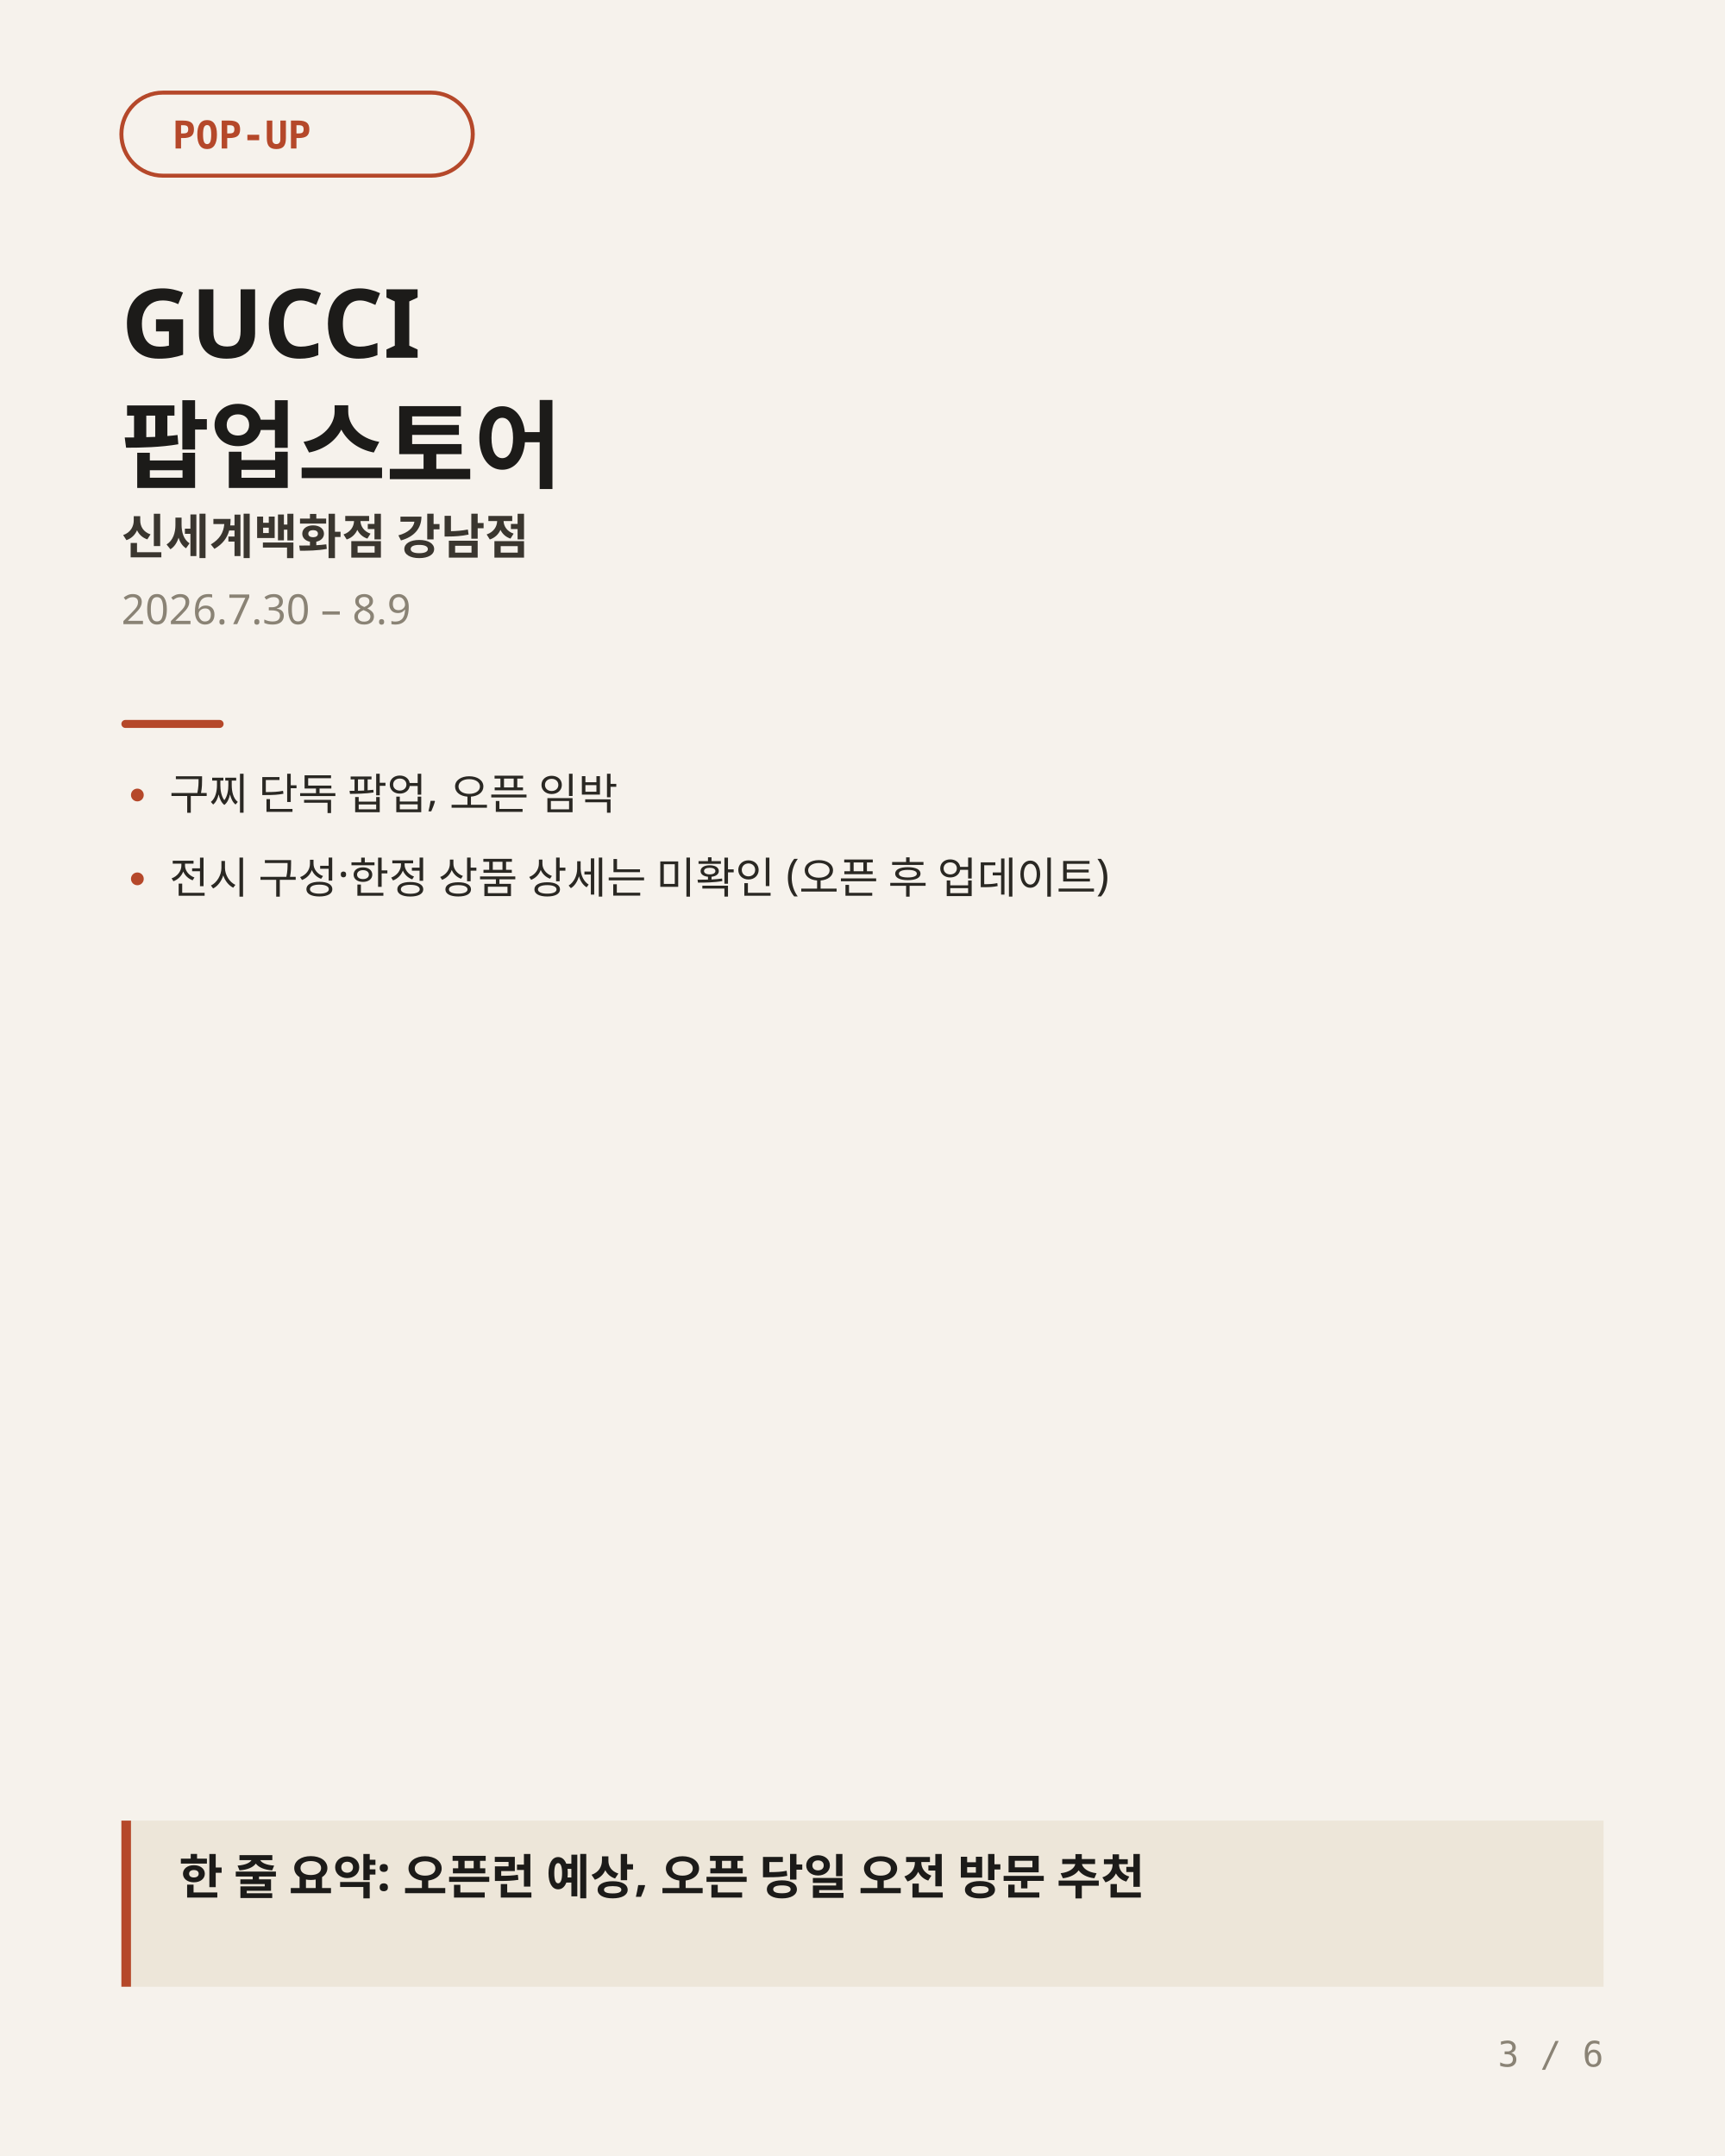
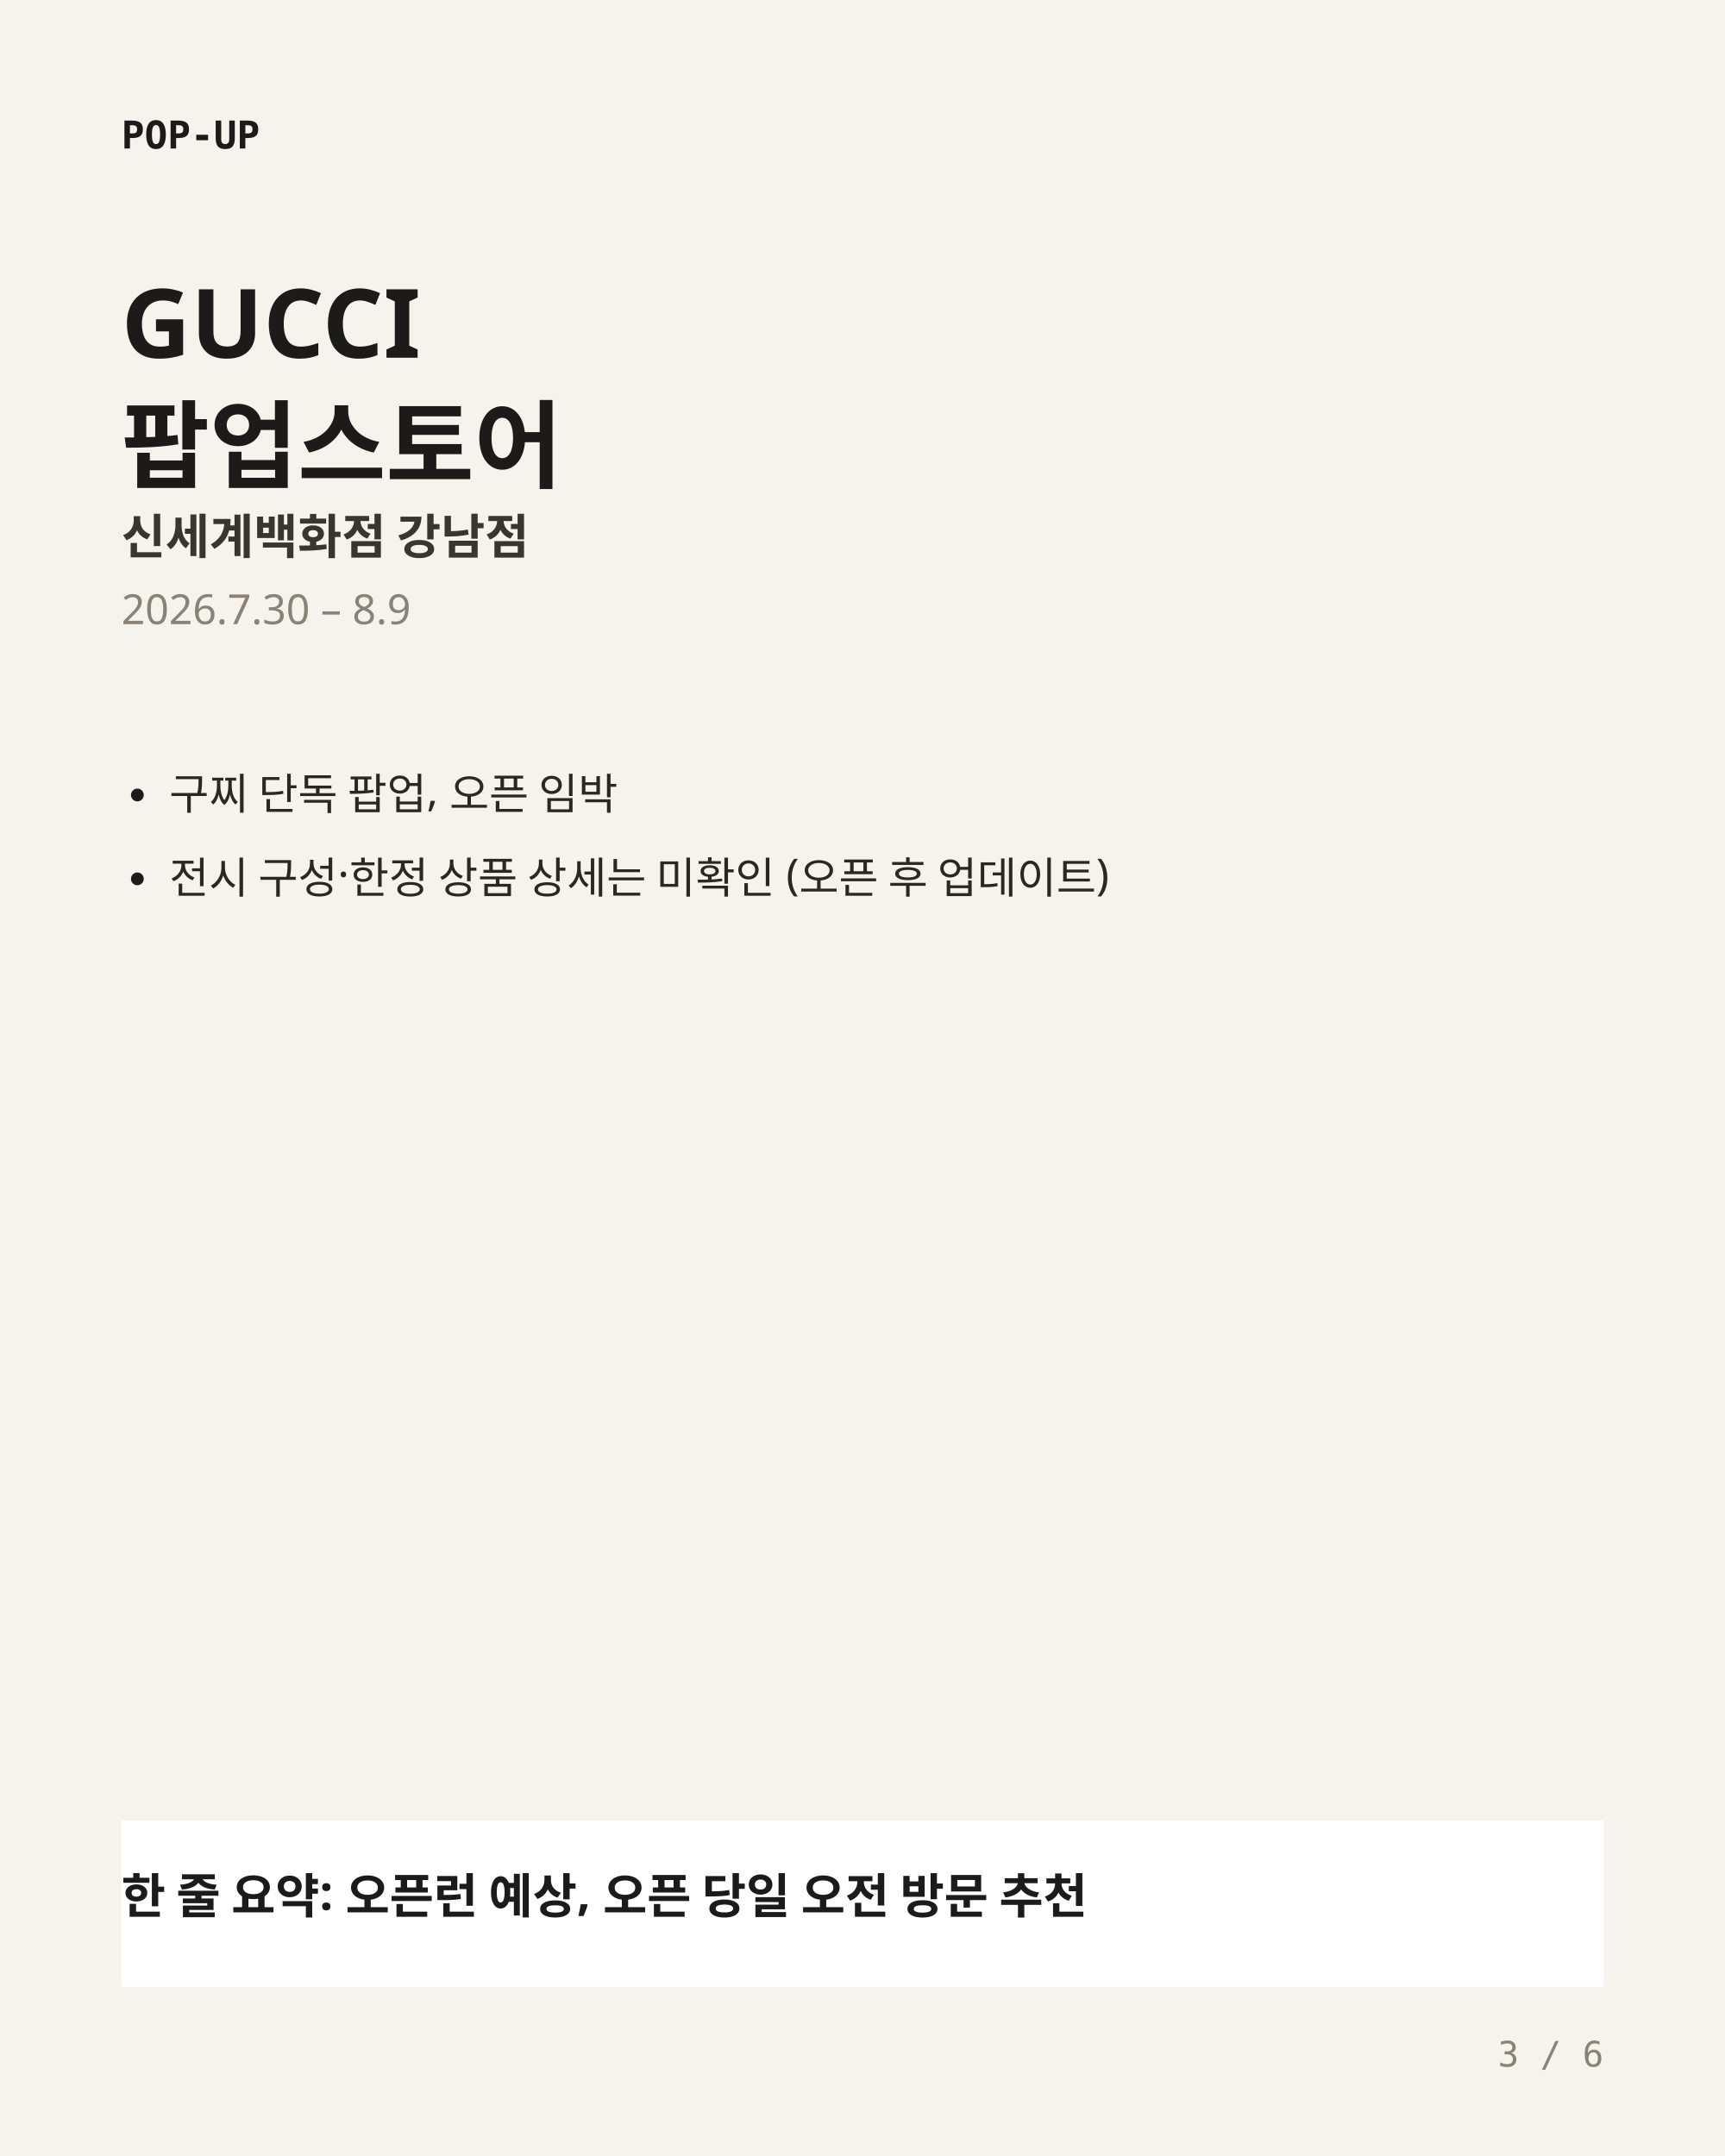
<svg xmlns="http://www.w3.org/2000/svg" width="1080" height="1350" viewBox="0 0 1080 1350">
  <rect width="1080" height="1350" fill="#F6F2EC" />
-   <rect x="76" y="58" width="220" height="52" rx="26" fill="none" stroke="#B5482A" stroke-width="2.5" />
-   <text x="108" y="93.0" font-size="24" font-weight="700" font-family="'Plex Mono','SFMono-Regular',monospace" fill="#B5482A">POP-UP</text>
+   <text x="76" y="93.0" font-size="24" font-weight="700" font-family="'Plex Mono','SFMono-Regular',monospace" fill="#1C1B19">POP-UP</text>
  <text x="76" y="224.0" font-size="60" font-weight="800" font-family="'Pretendard','Apple SD Gothic Neo','Malgun Gothic',sans-serif" fill="#1C1B19">GUCCI</text>
  <text x="76" y="300.8" font-size="60" font-weight="800" font-family="'Pretendard','Apple SD Gothic Neo','Malgun Gothic',sans-serif" fill="#1C1B19">팝업스토어</text>
  <text x="76" y="346.8" font-size="30" font-weight="600" font-family="'Pretendard','Apple SD Gothic Neo','Malgun Gothic',sans-serif" fill="#3A362F">신세계백화점 강남점</text>
  <text x="76" y="390.8" font-size="26" font-weight="500" font-family="'Pretendard','Apple SD Gothic Neo','Malgun Gothic',sans-serif" fill="#8A8375">2026.7.30 – 8.9</text>
-   <rect x="76" y="450.8" width="64" height="5" rx="2.5" fill="#B5482A" />
-   <circle cx="86" cy="497.8" r="4" fill="#B5482A" />
+   <circle cx="86" cy="497.8" r="4" fill="#1C1B19" />
  <text x="106" y="506.8" font-size="27" font-weight="400" font-family="'Pretendard','Apple SD Gothic Neo','Malgun Gothic',sans-serif" fill="#2A2823">구찌 단독 팝업, 오픈 임박</text>
-   <circle cx="86" cy="550.3" r="4" fill="#B5482A" />
+   <circle cx="86" cy="550.3" r="4" fill="#1C1B19" />
  <text x="106" y="559.3" font-size="27" font-weight="400" font-family="'Pretendard','Apple SD Gothic Neo','Malgun Gothic',sans-serif" fill="#2A2823">전시 구성·한정 상품 상세는 미확인 (오픈 후 업데이트)</text>
-   <rect x="76" y="1140" width="928" height="104" fill="#EDE6D9" />
-   <rect x="76" y="1140" width="6" height="104" fill="#B5482A" />
-   <text x="112" y="1186.0" font-size="30" font-weight="700" font-family="'Pretendard','Apple SD Gothic Neo','Malgun Gothic',sans-serif" fill="#1C1B19">한 줄 요약: 오픈런 예상, 오픈 당일 오전 방문 추천</text>
+   <rect x="76" y="1140" width="928" height="104" fill="#FFFFFF" />
+   <text x="76" y="1198.0" font-size="30" font-weight="700" font-family="'Pretendard','Apple SD Gothic Neo','Malgun Gothic',sans-serif" fill="#1C1B19">한 줄 요약: 오픈런 예상, 오픈 당일 오전 방문 추천</text>
  <text text-anchor="end" x="1004" y="1294.0" font-size="22" font-weight="500" font-family="'Plex Mono','SFMono-Regular',monospace" fill="#8A8375">3 / 6</text>
</svg>
